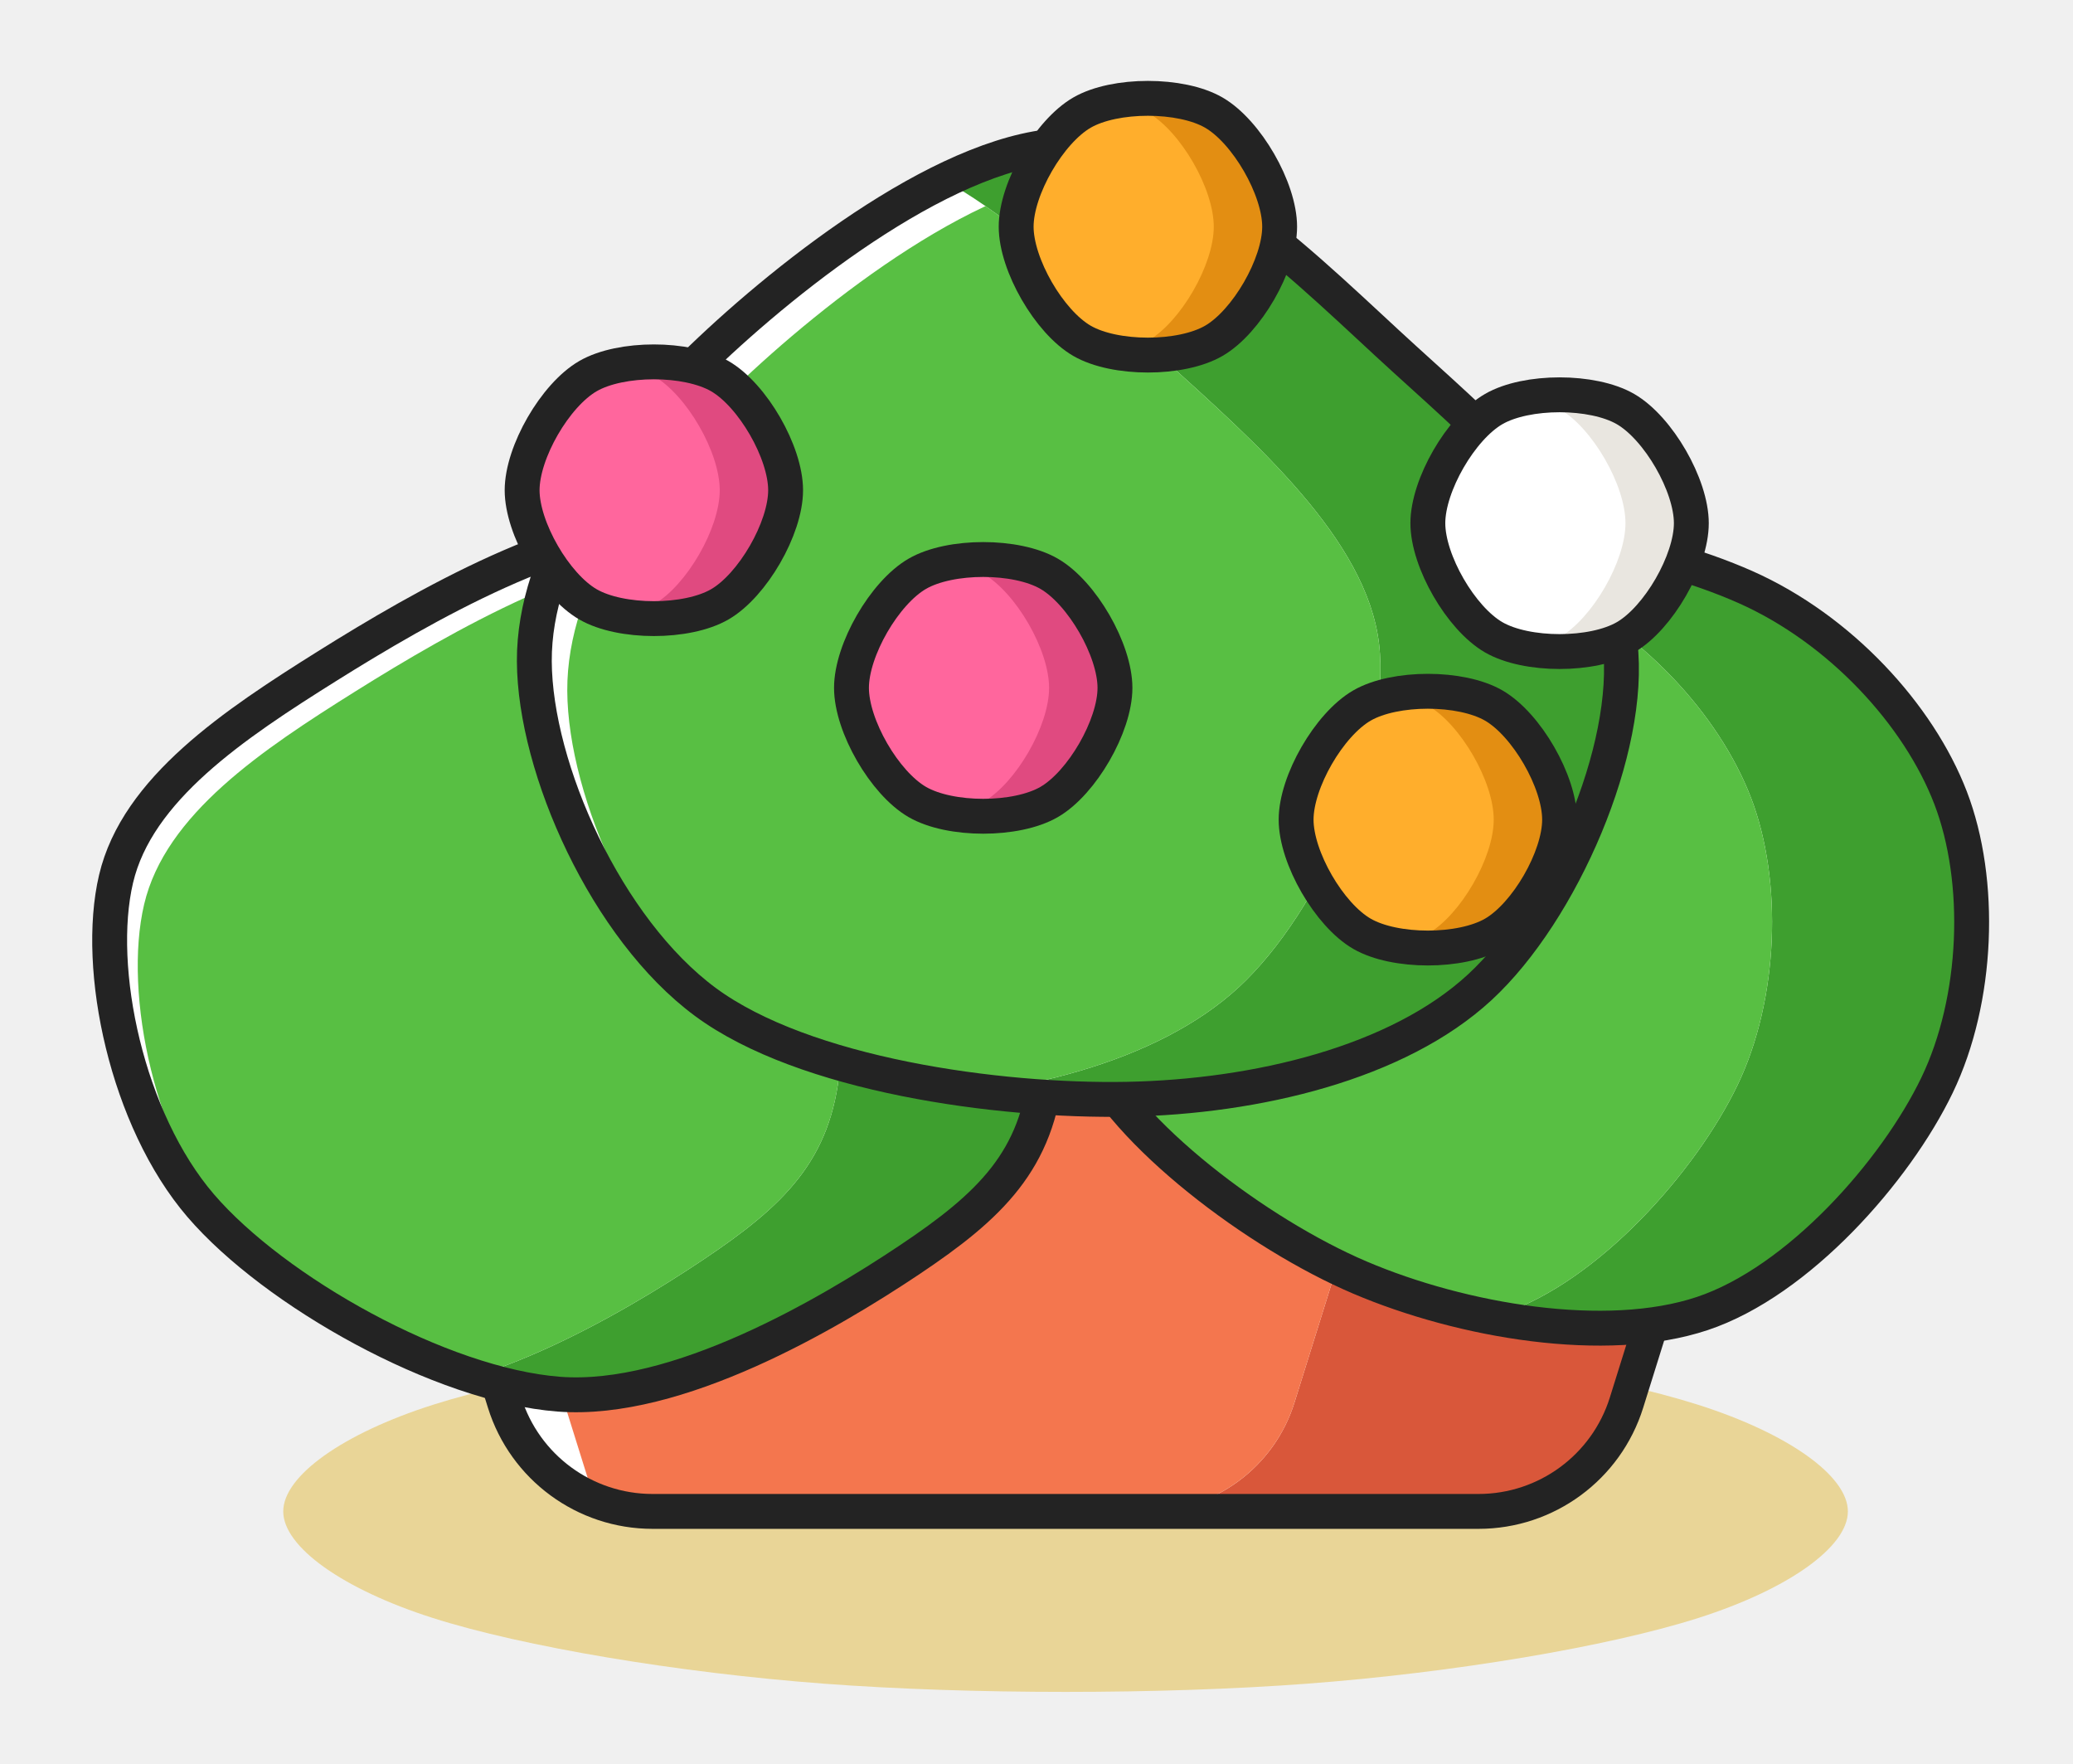
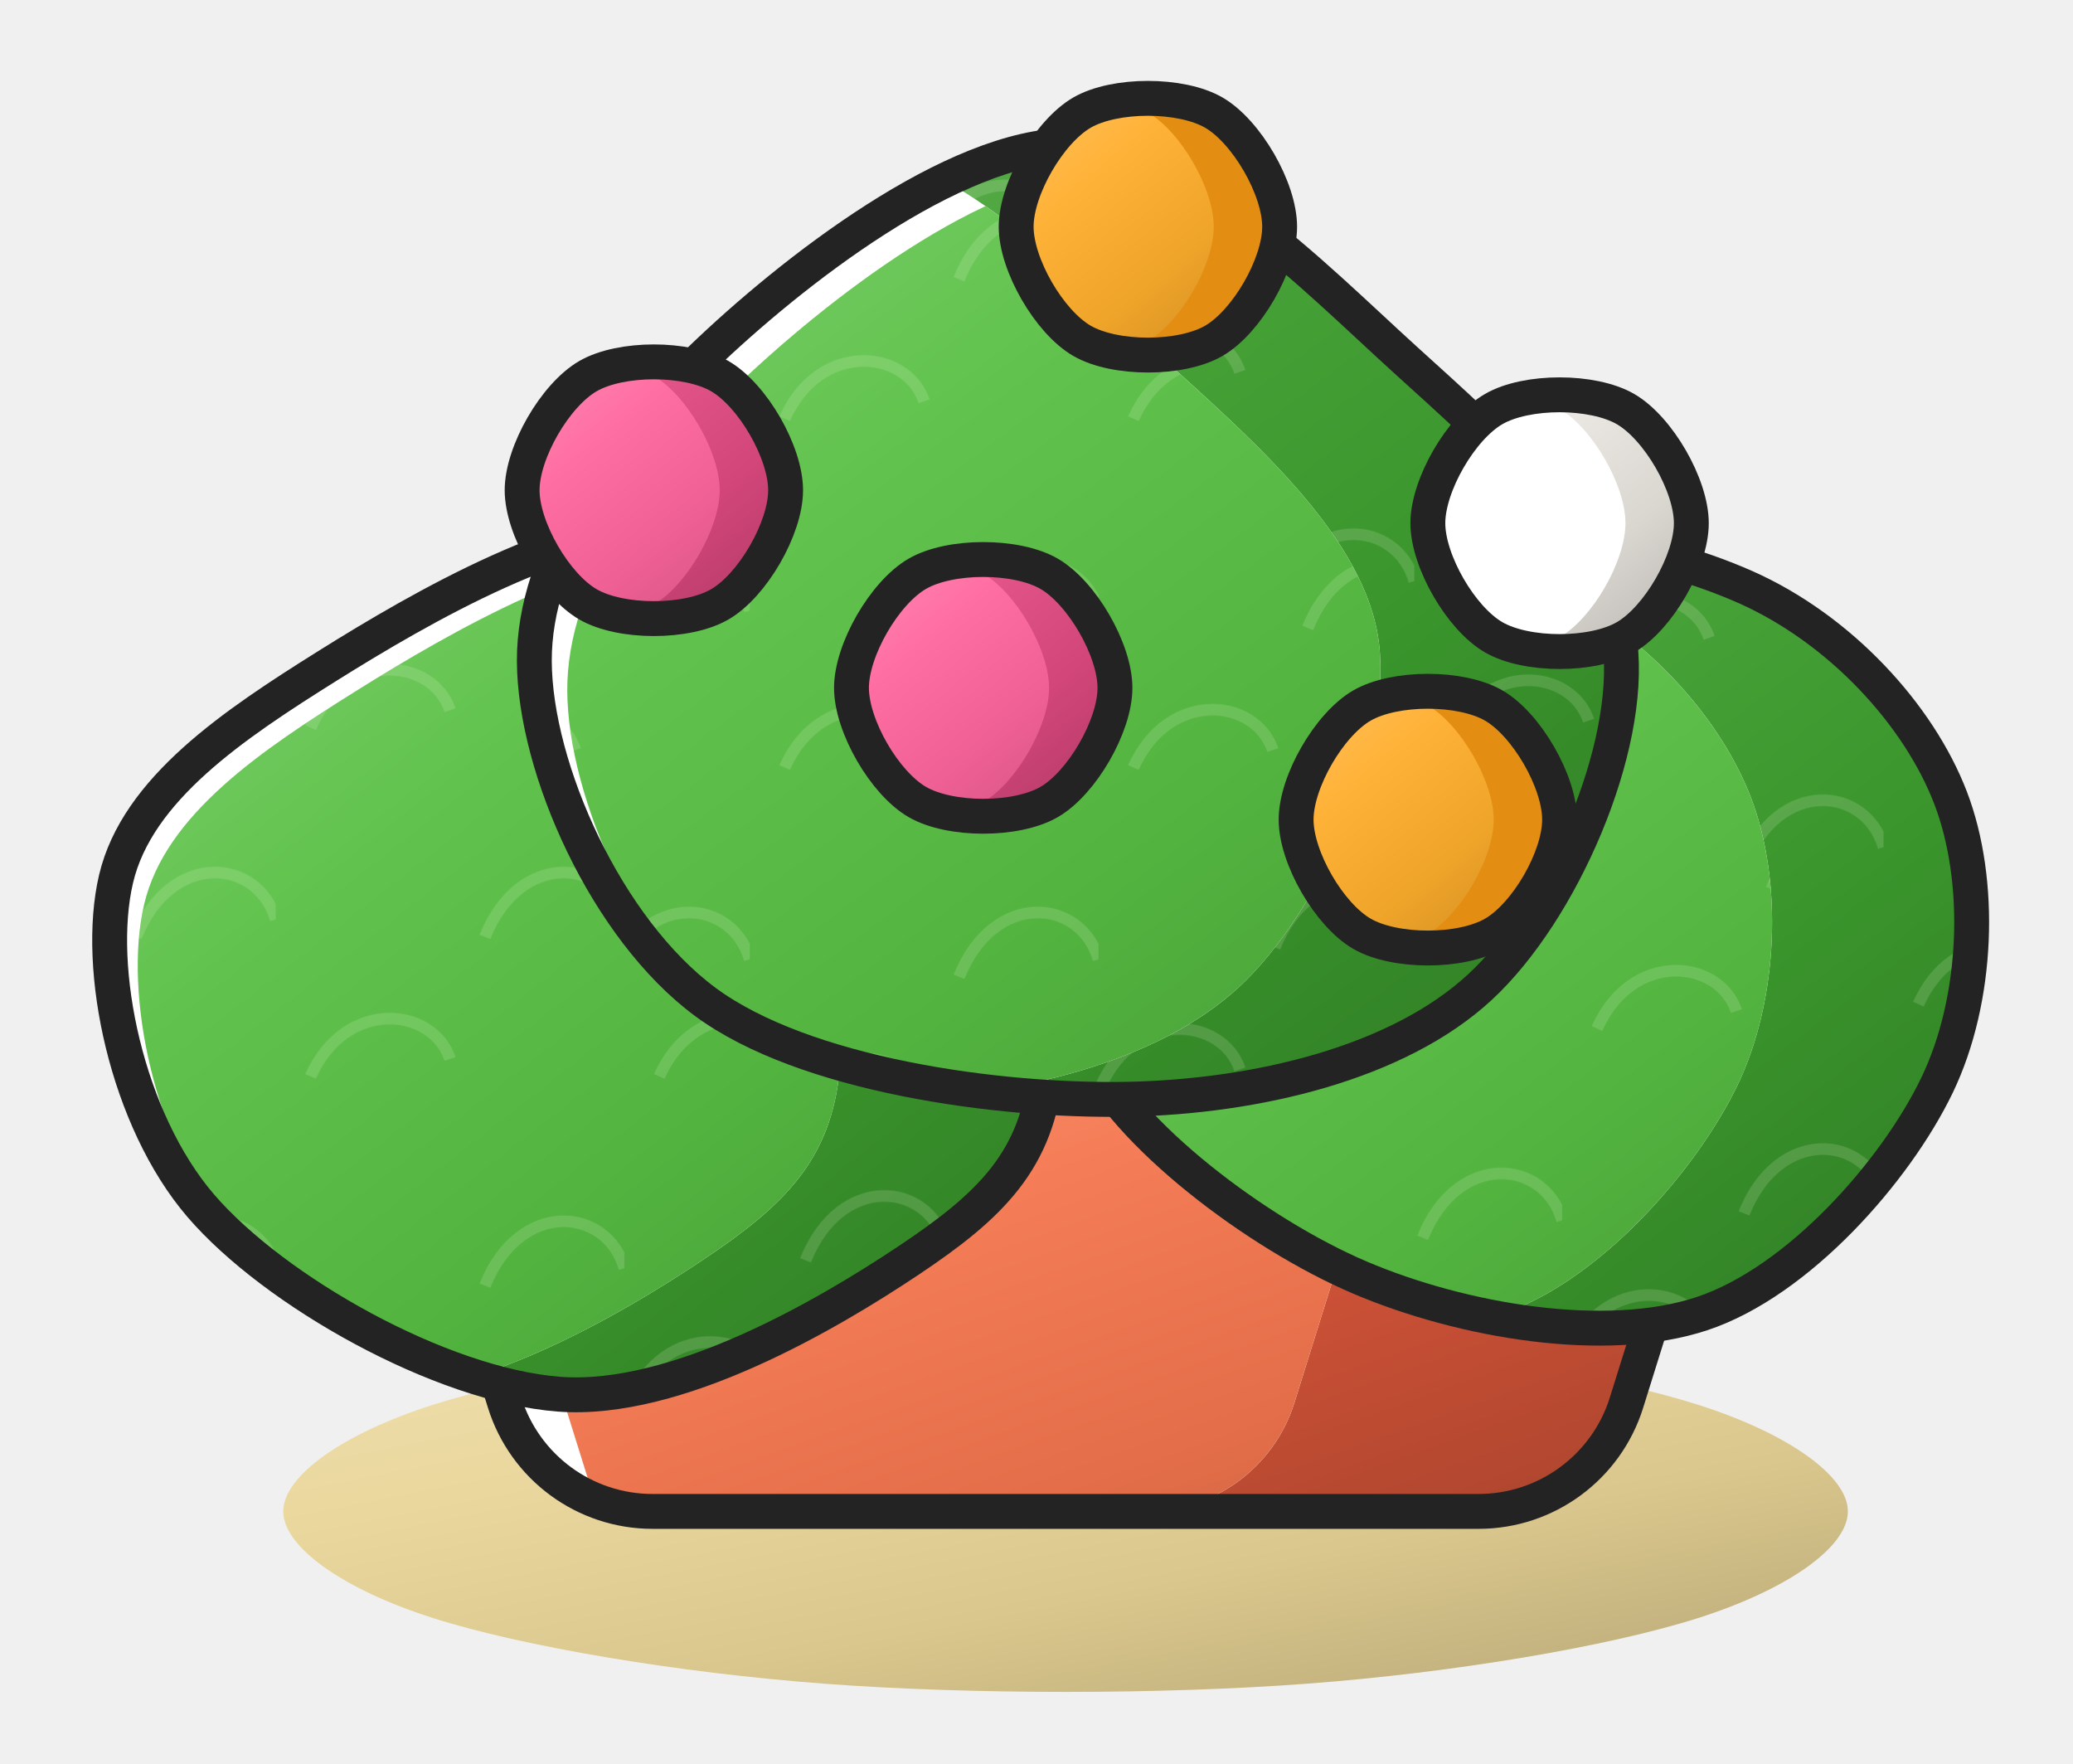
- <svg xmlns="http://www.w3.org/2000/svg" width="107" height="91" viewBox="-55 -78 107 91">
+ <svg xmlns="http://www.w3.org/2000/svg" width="107" height="91" viewBox="-55 -78 107 91" data-detail="1">
  <defs>
    <clipPath id="clip-5-5050" clipPathUnits="userSpaceOnUse">
      <path d="M 6.8 0 C 6.8 1.96 5.097 4.91 3.4 5.89 C 1.703 6.87 -1.703 6.87 -3.4 5.89 C -5.097 4.91 -6.8 1.96 -6.8 0 C -6.8 -1.96 -5.097 -4.91 -3.4 -5.89 C -1.703 -6.87 1.703 -6.87 3.4 -5.89 C 5.097 -4.91 6.8 -1.96 6.8 0 Z" transform="matrix(1 0 0 1 -21.25 -52.7)" />
    </clipPath>
    <clipPath id="clip-5-5051" clipPathUnits="userSpaceOnUse">
      <path d="M 6.8 0 C 6.8 1.96 5.097 4.91 3.4 5.89 C 1.703 6.87 -1.703 6.87 -3.4 5.89 C -5.097 4.91 -6.8 1.96 -6.8 0 C -6.8 -1.96 -5.097 -4.91 -3.4 -5.89 C -1.703 -6.87 1.703 -6.87 3.4 -5.89 C 5.097 -4.91 6.8 -1.96 6.8 0 Z" transform="matrix(1 0 0 1 -24.65 -52.7)" />
    </clipPath>
    <clipPath id="clip-5-5054" clipPathUnits="userSpaceOnUse">
      <path d="M 6.8 0 C 6.8 1.96 5.097 4.91 3.4 5.89 C 1.703 6.87 -1.703 6.87 -3.4 5.89 C -5.097 4.91 -6.8 1.96 -6.8 0 C -6.8 -1.96 -5.097 -4.91 -3.4 -5.89 C -1.703 -6.87 1.703 -6.87 3.4 -5.89 C 5.097 -4.91 6.8 -1.96 6.8 0 Z" transform="matrix(1 0 0 1 4.25 -66.3)" />
    </clipPath>
    <clipPath id="clip-5-5055" clipPathUnits="userSpaceOnUse">
      <path d="M 6.8 0 C 6.8 1.96 5.097 4.91 3.4 5.89 C 1.703 6.87 -1.703 6.87 -3.4 5.89 C -5.097 4.91 -6.8 1.96 -6.8 0 C -6.8 -1.96 -5.097 -4.91 -3.4 -5.89 C -1.703 -6.87 1.703 -6.87 3.4 -5.89 C 5.097 -4.91 6.8 -1.96 6.8 0 Z" transform="matrix(1 0 0 1 0.85 -66.3)" />
    </clipPath>
    <clipPath id="clip-5-5058" clipPathUnits="userSpaceOnUse">
      <path d="M 6.8 0 C 6.8 1.96 5.097 4.91 3.4 5.89 C 1.703 6.87 -1.703 6.87 -3.4 5.89 C -5.097 4.91 -6.8 1.96 -6.8 0 C -6.8 -1.96 -5.097 -4.91 -3.4 -5.89 C -1.703 -6.87 1.703 -6.87 3.4 -5.89 C 5.097 -4.91 6.8 -1.96 6.8 0 Z" transform="matrix(1 0 0 1 25.5 -51)" />
    </clipPath>
    <clipPath id="clip-5-5059" clipPathUnits="userSpaceOnUse">
      <path d="M 6.8 0 C 6.8 1.96 5.097 4.91 3.4 5.89 C 1.703 6.87 -1.703 6.87 -3.4 5.89 C -5.097 4.91 -6.8 1.96 -6.8 0 C -6.8 -1.96 -5.097 -4.91 -3.4 -5.89 C -1.703 -6.87 1.703 -6.87 3.4 -5.89 C 5.097 -4.91 6.8 -1.96 6.8 0 Z" transform="matrix(1 0 0 1 22.1 -51)" />
    </clipPath>
    <clipPath id="clip-5-5062" clipPathUnits="userSpaceOnUse">
      <path d="M 6.8 0 C 6.8 1.96 5.097 4.91 3.4 5.89 C 1.703 6.87 -1.703 6.87 -3.4 5.89 C -5.097 4.91 -6.8 1.96 -6.8 0 C -6.8 -1.96 -5.097 -4.91 -3.4 -5.89 C -1.703 -6.87 1.703 -6.87 3.4 -5.89 C 5.097 -4.91 6.8 -1.96 6.8 0 Z" transform="matrix(1 0 0 1 -4.25 -42.5)" />
    </clipPath>
    <clipPath id="clip-5-5063" clipPathUnits="userSpaceOnUse">
      <path d="M 6.8 0 C 6.8 1.96 5.097 4.91 3.4 5.89 C 1.703 6.87 -1.703 6.87 -3.4 5.89 C -5.097 4.91 -6.8 1.96 -6.8 0 C -6.8 -1.96 -5.097 -4.91 -3.4 -5.89 C -1.703 -6.87 1.703 -6.87 3.4 -5.89 C 5.097 -4.91 6.8 -1.96 6.8 0 Z" transform="matrix(1 0 0 1 -7.65 -42.5)" />
    </clipPath>
    <clipPath id="clip-5-5066" clipPathUnits="userSpaceOnUse">
      <path d="M 6.8 0 C 6.8 1.96 5.097 4.91 3.4 5.89 C 1.703 6.87 -1.703 6.87 -3.4 5.89 C -5.097 4.91 -6.8 1.96 -6.8 0 C -6.8 -1.96 -5.097 -4.91 -3.4 -5.89 C -1.703 -6.87 1.703 -6.87 3.4 -5.89 C 5.097 -4.91 6.8 -1.96 6.8 0 Z" transform="matrix(1 0 0 1 18.7 -35.7)" />
    </clipPath>
    <clipPath id="clip-5-5067" clipPathUnits="userSpaceOnUse">
      <path d="M 6.8 0 C 6.8 1.96 5.097 4.91 3.4 5.89 C 1.703 6.87 -1.703 6.87 -3.4 5.89 C -5.097 4.91 -6.8 1.96 -6.8 0 C -6.8 -1.96 -5.097 -4.91 -3.4 -5.89 C -1.703 -6.87 1.703 -6.87 3.4 -5.89 C 5.097 -4.91 6.8 -1.96 6.8 0 Z" transform="matrix(1 0 0 1 15.3 -35.7)" />
    </clipPath>
    <clipPath id="clip-5-5070" clipPathUnits="userSpaceOnUse">
      <path d="M 23.23 5.4 C 22.787 10.139 20.35 12.479 16.16 15.28 C 11.97 18.081 4.162 22.676 -1.93 22.21 C -8.022 21.744 -16.614 16.909 -20.42 12.48 C -24.226 8.051 -25.882 0.263 -24.79 -4.38 C -23.698 -9.023 -18.701 -12.355 -13.87 -15.38 C -9.039 -18.405 -1.228 -22.919 4.22 -22.55 C 9.668 -22.181 15.653 -17.825 18.82 -13.17 C 21.987 -8.515 23.673 0.661 23.23 5.4 Z" transform="matrix(1 0 0 1 -24.22 -28.26)" />
    </clipPath>
    <clipPath id="clip-5-5071" clipPathUnits="userSpaceOnUse">
      <path d="M 23.23 5.4 C 22.787 10.139 20.35 12.479 16.16 15.28 C 11.97 18.081 4.162 22.676 -1.93 22.21 C -8.022 21.744 -16.614 16.909 -20.42 12.48 C -24.226 8.051 -25.882 0.263 -24.79 -4.38 C -23.698 -9.023 -18.701 -12.355 -13.87 -15.38 C -9.039 -18.405 -1.228 -22.919 4.22 -22.55 C 9.668 -22.181 15.653 -17.825 18.82 -13.17 C 21.987 -8.515 23.673 0.661 23.23 5.4 Z" transform="matrix(1 0 0 1 -34.88 -28.26)" />
    </clipPath>
    <clipPath id="clip-5-5075" clipPathUnits="userSpaceOnUse">
      <path d="M 20.76 8.69 C 18.624 13.122 13.602 18.817 8.64 20.47 C 3.678 22.123 -3.749 20.86 -9.03 18.61 C -14.311 16.36 -21.177 11.175 -23.04 6.98 C -24.903 2.785 -22.719 -2.18 -20.19 -6.54 C -17.661 -10.9 -13.043 -17.441 -7.86 -19.19 C -2.677 -20.939 5.991 -19.194 10.88 -17.02 C 15.769 -14.846 19.814 -10.435 21.46 -6.15 C 23.106 -1.865 22.896 4.258 20.76 8.69 Z" transform="matrix(1 0 0 1 24.22 -30.68)" />
    </clipPath>
    <clipPath id="clip-5-5076" clipPathUnits="userSpaceOnUse">
      <path d="M 20.76 8.69 C 18.624 13.122 13.602 18.817 8.64 20.47 C 3.678 22.123 -3.749 20.86 -9.03 18.61 C -14.311 16.36 -21.177 11.175 -23.04 6.98 C -24.903 2.785 -22.719 -2.18 -20.19 -6.54 C -17.661 -10.9 -13.043 -17.441 -7.86 -19.19 C -2.677 -20.939 5.991 -19.194 10.88 -17.02 C 15.769 -14.846 19.814 -10.435 21.46 -6.15 C 23.106 -1.865 22.896 4.258 20.76 8.69 Z" transform="matrix(1 0 0 1 13.92 -30.68)" />
    </clipPath>
    <clipPath id="clip-5-5080" clipPathUnits="userSpaceOnUse">
      <path d="M 21.38 17.36 C 17.142 21.276 9.839 23.013 3.18 23.14 C -3.479 23.267 -13.49 21.887 -18.59 18.12 C -23.69 14.353 -27.391 6.08 -27.42 0.54 C -27.449 -5 -23.383 -10.674 -18.77 -15.11 C -14.157 -19.546 -5.78 -26.1 0.27 -26.09 C 6.32 -26.08 12.785 -19.337 17.51 -15.05 C 22.235 -10.763 27.975 -5.772 28.62 -0.37 C 29.265 5.032 25.618 13.444 21.38 17.36 Z" transform="matrix(1 0 0 1 0 -44.41)" />
    </clipPath>
    <clipPath id="clip-5-5081" clipPathUnits="userSpaceOnUse">
      <path d="M 21.38 17.36 C 17.142 21.276 9.839 23.013 3.18 23.14 C -3.479 23.267 -13.49 21.887 -18.59 18.12 C -23.69 14.353 -27.391 6.08 -27.42 0.54 C -27.449 -5 -23.383 -10.674 -18.77 -15.11 C -14.157 -19.546 -5.78 -26.1 0.27 -26.09 C 6.32 -26.08 12.785 -19.337 17.51 -15.05 C 22.235 -10.763 27.975 -5.772 28.62 -0.37 C 29.265 5.032 25.618 13.444 21.38 17.36 Z" transform="matrix(1 0 0 1 -12.44 -44.41)" />
    </clipPath>
    <clipPath id="clip-5-5085" clipPathUnits="userSpaceOnUse">
      <path d="M -32.454 -16.814 A 8 8 0 0 1 -24.818 -27.2 L 24.818 -27.2 A 8 8 0 0 1 32.454 -16.814 L 28.954 -5.614 A 8 8 0 0 1 21.318 0 L -21.318 0 A 8 8 0 0 1 -28.954 -5.614 L -32.454 -16.814 Z" transform="matrix(1 0 0 1 0 0)" />
    </clipPath>
    <clipPath id="clip-5-5086" clipPathUnits="userSpaceOnUse">
      <path d="M -32.454 -16.814 A 8 8 0 0 1 -24.818 -27.2 L 24.818 -27.2 A 8 8 0 0 1 32.454 -16.814 L 28.954 -5.614 A 8 8 0 0 1 21.318 0 L -21.318 0 A 8 8 0 0 1 -28.954 -5.614 L -32.454 -16.814 Z" transform="matrix(1 0 0 1 -17.14 0)" />
    </clipPath>
+     <linearGradient id="light-97743348" x1="0%" y1="0%" x2="85%" y2="100%">
+       <stop offset="0%" stop-color="#eedfaf" />
+       <stop offset="32%" stop-color="#ead79d" />
+       <stop offset="68%" stop-color="#dac78d" />
+       <stop offset="100%" stop-color="#bdad7a" />
+     </linearGradient>
+     <linearGradient id="light-32c3815c" x1="0%" y1="0%" x2="85%" y2="100%">
+       <stop offset="0%" stop-color="#e27e67" />
+       <stop offset="32%" stop-color="#db6045" />
+       <stop offset="68%" stop-color="#cb5136" />
+       <stop offset="100%" stop-color="#b0462f" />
+     </linearGradient>
+     <linearGradient id="light-19363987" x1="0%" y1="0%" x2="85%" y2="100%">
+       <stop offset="0%" stop-color="#f79677" />
+       <stop offset="32%" stop-color="#f57e58" />
+       <stop offset="68%" stop-color="#e46e49" />
+       <stop offset="100%" stop-color="#c6603f" />
+     </linearGradient>
+     <linearGradient id="light-b0f4e92e" x1="0%" y1="0%" x2="85%" y2="100%">
+       <stop offset="0%" stop-color="#6ab55f" />
+       <stop offset="32%" stop-color="#49a43a" />
+       <stop offset="68%" stop-color="#3a952c" />
+       <stop offset="100%" stop-color="#328126" />
+     </linearGradient>
+     <pattern id="surface-leaf" patternUnits="userSpaceOnUse" width="18" height="18">
+       <path d="M1.8 4.5 C3.6 0.45 8.1 0.9 9 3.6 M10.8 15.3 C12.6 10.8 17.1 11.25 18 14.4" fill="none" stroke="#f6ffe4" stroke-width="0.6" opacity=".15" />
+     </pattern>
+     <linearGradient id="light-60bd9158" x1="0%" y1="0%" x2="85%" y2="100%">
+       <stop offset="0%" stop-color="#7ece6e" />
+       <stop offset="32%" stop-color="#61c34d" />
+       <stop offset="68%" stop-color="#52b33f" />
+       <stop offset="100%" stop-color="#479b36" />
+     </linearGradient>
+     <linearGradient id="light-bac94925" x1="0%" y1="0%" x2="85%" y2="100%">
+       <stop offset="0%" stop-color="#ffc15d" />
+       <stop offset="32%" stop-color="#ffb238" />
+       <stop offset="68%" stop-color="#eea329" />
+       <stop offset="100%" stop-color="#cf8d24" />
+     </linearGradient>
+     <linearGradient id="light-f8ffbfb1" x1="0%" y1="0%" x2="85%" y2="100%">
+       <stop offset="0%" stop-color="#e7749d" />
+       <stop offset="32%" stop-color="#e25487" />
+       <stop offset="68%" stop-color="#d14578" />
+       <stop offset="100%" stop-color="#b53c68" />
+     </linearGradient>
+     <linearGradient id="light-230bf4e4" x1="0%" y1="0%" x2="85%" y2="100%">
+       <stop offset="0%" stop-color="#ff89b4" />
+       <stop offset="32%" stop-color="#ff6ea2" />
+       <stop offset="68%" stop-color="#ee5f93" />
+       <stop offset="100%" stop-color="#cf537f" />
+     </linearGradient>
+     <linearGradient id="light-4d5b364b" x1="0%" y1="0%" x2="85%" y2="100%">
+       <stop offset="0%" stop-color="#eeece7" />
+       <stop offset="32%" stop-color="#eae7e2" />
+       <stop offset="68%" stop-color="#dad7d1" />
+       <stop offset="100%" stop-color="#bdbab5" />
+     </linearGradient>
  </defs>
  <g data-name="Shadow" opacity="1">
-     <path d="M 40.38 0 C 40.38 1.83 37.309 4.018 32.66 5.5 C 28.011 6.982 19.999 8.324 12.48 8.89 C 4.961 9.456 -4.961 9.456 -12.48 8.89 C -19.999 8.324 -28.011 6.982 -32.66 5.5 C -37.309 4.018 -40.38 1.83 -40.38 0 C -40.38 -1.83 -37.309 -4.018 -32.66 -5.5 C -28.011 -6.982 -19.999 -8.324 -12.48 -8.89 C -4.961 -9.456 4.961 -9.456 12.48 -8.89 C 19.999 -8.324 28.011 -6.982 32.66 -5.5 C 37.309 -4.018 40.38 -1.83 40.38 0 Z" transform="matrix(1 0 0 1 0 0)" fill="#e9d597" fill-opacity="1" />
+     <path d="M 40.38 0 C 40.38 1.83 37.309 4.018 32.66 5.5 C 28.011 6.982 19.999 8.324 12.48 8.89 C 4.961 9.456 -4.961 9.456 -12.48 8.89 C -19.999 8.324 -28.011 6.982 -32.66 5.5 C -37.309 4.018 -40.38 1.83 -40.38 0 C -40.38 -1.83 -37.309 -4.018 -32.66 -5.5 C -28.011 -6.982 -19.999 -8.324 -12.48 -8.89 C -4.961 -9.456 4.961 -9.456 12.48 -8.89 C 19.999 -8.324 28.011 -6.982 32.66 -5.5 C 37.309 -4.018 40.38 -1.83 40.38 0 Z" transform="matrix(1 0 0 1 0 0)" fill="url(#light-97743348)" fill-opacity="1" />
  </g>
  <g data-name="Pot" opacity="1">
-     <path d="M -32.454 -16.814 A 8 8 0 0 1 -24.818 -27.2 L 24.818 -27.2 A 8 8 0 0 1 32.454 -16.814 L 28.954 -5.614 A 8 8 0 0 1 21.318 0 L -21.318 0 A 8 8 0 0 1 -28.954 -5.614 L -32.454 -16.814 Z" transform="matrix(1 0 0 1 0 0)" fill="#d9573a" fill-opacity="1" />
+     <path d="M -32.454 -16.814 A 8 8 0 0 1 -24.818 -27.2 L 24.818 -27.2 A 8 8 0 0 1 32.454 -16.814 L 28.954 -5.614 A 8 8 0 0 1 21.318 0 L -21.318 0 A 8 8 0 0 1 -28.954 -5.614 L -32.454 -16.814 Z" transform="matrix(1 0 0 1 0 0)" fill="url(#light-32c3815c)" fill-opacity="1" />
  </g>
  <g data-name="Pot Shine" opacity="1">
    <g clip-path="url(#clip-5-5085)">
      <path d="M -32.454 -16.814 A 8 8 0 0 1 -24.818 -27.2 L 24.818 -27.2 A 8 8 0 0 1 32.454 -16.814 L 28.954 -5.614 A 8 8 0 0 1 21.318 0 L -21.318 0 A 8 8 0 0 1 -28.954 -5.614 L -32.454 -16.814 Z" transform="matrix(1 0 0 1 -17.14 0)" fill="#ffffff" fill-opacity="1" />
    </g>
  </g>
  <g data-name="Pot Lit" opacity="1">
    <g clip-path="url(#clip-5-5085)">
      <g clip-path="url(#clip-5-5086)">
-         <path d="M -32.454 -16.814 A 8 8 0 0 1 -24.818 -27.2 L 24.818 -27.2 A 8 8 0 0 1 32.454 -16.814 L 28.954 -5.614 A 8 8 0 0 1 21.318 0 L -21.318 0 A 8 8 0 0 1 -28.954 -5.614 L -32.454 -16.814 Z" transform="matrix(1 0 0 1 4.28 3.86)" fill="#f4764e" fill-opacity="1" />
+         <path d="M -32.454 -16.814 A 8 8 0 0 1 -24.818 -27.2 L 24.818 -27.2 A 8 8 0 0 1 32.454 -16.814 L 28.954 -5.614 A 8 8 0 0 1 21.318 0 L -21.318 0 A 8 8 0 0 1 -28.954 -5.614 L -32.454 -16.814 Z" transform="matrix(1 0 0 1 4.28 3.86)" fill="url(#light-19363987)" fill-opacity="1" />
      </g>
    </g>
  </g>
  <g data-name="Pot Ink" opacity="1">
    <path d="M -32.454 -16.814 A 8 8 0 0 1 -24.818 -27.2 L 24.818 -27.2 A 8 8 0 0 1 32.454 -16.814 L 28.954 -5.614 A 8 8 0 0 1 21.318 0 L -21.318 0 A 8 8 0 0 1 -28.954 -5.614 L -32.454 -16.814 Z" transform="matrix(1 0 0 1 0 0)" fill="none" stroke="#232323" stroke-opacity="1" stroke-width="1.8" stroke-linecap="round" stroke-linejoin="round" />
  </g>
  <g data-name="Bush" opacity="1">
-     <path d="M 23.23 5.4 C 22.787 10.139 20.35 12.479 16.16 15.28 C 11.97 18.081 4.162 22.676 -1.93 22.21 C -8.022 21.744 -16.614 16.909 -20.42 12.48 C -24.226 8.051 -25.882 0.263 -24.79 -4.38 C -23.698 -9.023 -18.701 -12.355 -13.87 -15.38 C -9.039 -18.405 -1.228 -22.919 4.22 -22.55 C 9.668 -22.181 15.653 -17.825 18.82 -13.17 C 21.987 -8.515 23.673 0.661 23.23 5.4 Z" transform="matrix(1 0 0 1 -24.22 -28.26)" fill="#3e9f2f" fill-opacity="1" />
+     <path d="M 23.23 5.4 C 22.787 10.139 20.35 12.479 16.16 15.28 C 11.97 18.081 4.162 22.676 -1.93 22.21 C -8.022 21.744 -16.614 16.909 -20.42 12.48 C -24.226 8.051 -25.882 0.263 -24.79 -4.38 C -23.698 -9.023 -18.701 -12.355 -13.87 -15.38 C -9.039 -18.405 -1.228 -22.919 4.22 -22.55 C 9.668 -22.181 15.653 -17.825 18.82 -13.17 C 21.987 -8.515 23.673 0.661 23.23 5.4 Z" transform="matrix(1 0 0 1 -24.22 -28.26)" fill="url(#light-b0f4e92e)" fill-opacity="1" />
+     <path d="M 23.23 5.4 C 22.787 10.139 20.35 12.479 16.16 15.28 C 11.97 18.081 4.162 22.676 -1.93 22.21 C -8.022 21.744 -16.614 16.909 -20.42 12.48 C -24.226 8.051 -25.882 0.263 -24.79 -4.38 C -23.698 -9.023 -18.701 -12.355 -13.87 -15.38 C -9.039 -18.405 -1.228 -22.919 4.22 -22.55 C 9.668 -22.181 15.653 -17.825 18.82 -13.17 C 21.987 -8.515 23.673 0.661 23.23 5.4 Z" transform="matrix(1 0 0 1 -24.22 -28.26)" fill="url(#surface-leaf)" fill-opacity="1" stroke="none" />
  </g>
  <g data-name="Bush Shine" opacity="1">
    <g clip-path="url(#clip-5-5070)">
      <path d="M 23.23 5.4 C 22.787 10.139 20.35 12.479 16.16 15.28 C 11.97 18.081 4.162 22.676 -1.93 22.21 C -8.022 21.744 -16.614 16.909 -20.42 12.48 C -24.226 8.051 -25.882 0.263 -24.79 -4.38 C -23.698 -9.023 -18.701 -12.355 -13.87 -15.38 C -9.039 -18.405 -1.228 -22.919 4.22 -22.55 C 9.668 -22.181 15.653 -17.825 18.82 -13.17 C 21.987 -8.515 23.673 0.661 23.23 5.4 Z" transform="matrix(1 0 0 1 -34.88 -28.26)" fill="#ffffff" fill-opacity="1" />
    </g>
  </g>
  <g data-name="Bush Lit" opacity="1">
    <g clip-path="url(#clip-5-5070)">
      <g clip-path="url(#clip-5-5071)">
-         <path d="M 23.23 5.4 C 22.787 10.139 20.35 12.479 16.16 15.28 C 11.97 18.081 4.162 22.676 -1.93 22.21 C -8.022 21.744 -16.614 16.909 -20.42 12.48 C -24.226 8.051 -25.882 0.263 -24.79 -4.38 C -23.698 -9.023 -18.701 -12.355 -13.87 -15.38 C -9.039 -18.405 -1.228 -22.919 4.22 -22.55 C 9.668 -22.181 15.653 -17.825 18.82 -13.17 C 21.987 -8.515 23.673 0.661 23.23 5.4 Z" transform="matrix(1 0 0 1 -22.77 -26.95)" fill="#58bf43" fill-opacity="1" />
+         <path d="M 23.23 5.4 C 22.787 10.139 20.35 12.479 16.16 15.28 C 11.97 18.081 4.162 22.676 -1.93 22.21 C -8.022 21.744 -16.614 16.909 -20.42 12.48 C -24.226 8.051 -25.882 0.263 -24.79 -4.38 C -23.698 -9.023 -18.701 -12.355 -13.87 -15.38 C -9.039 -18.405 -1.228 -22.919 4.22 -22.55 C 9.668 -22.181 15.653 -17.825 18.82 -13.17 C 21.987 -8.515 23.673 0.661 23.23 5.4 Z" transform="matrix(1 0 0 1 -22.77 -26.95)" fill="url(#light-60bd9158)" fill-opacity="1" />
+         <path d="M 23.23 5.4 C 22.787 10.139 20.35 12.479 16.16 15.28 C 11.97 18.081 4.162 22.676 -1.93 22.21 C -8.022 21.744 -16.614 16.909 -20.42 12.48 C -24.226 8.051 -25.882 0.263 -24.79 -4.38 C -23.698 -9.023 -18.701 -12.355 -13.87 -15.38 C -9.039 -18.405 -1.228 -22.919 4.22 -22.55 C 9.668 -22.181 15.653 -17.825 18.82 -13.17 C 21.987 -8.515 23.673 0.661 23.23 5.4 Z" transform="matrix(1 0 0 1 -22.77 -26.95)" fill="url(#surface-leaf)" fill-opacity="1" stroke="none" />
      </g>
    </g>
  </g>
  <g data-name="Bush Ink" opacity="1">
    <path d="M 23.23 5.4 C 22.787 10.139 20.35 12.479 16.16 15.28 C 11.97 18.081 4.162 22.676 -1.93 22.21 C -8.022 21.744 -16.614 16.909 -20.42 12.48 C -24.226 8.051 -25.882 0.263 -24.79 -4.38 C -23.698 -9.023 -18.701 -12.355 -13.87 -15.38 C -9.039 -18.405 -1.228 -22.919 4.22 -22.55 C 9.668 -22.181 15.653 -17.825 18.82 -13.17 C 21.987 -8.515 23.673 0.661 23.23 5.4 Z" transform="matrix(1 0 0 1 -24.22 -28.26)" fill="none" stroke="#232323" stroke-opacity="1" stroke-width="1.8" stroke-linecap="round" stroke-linejoin="round" />
  </g>
  <g data-name="Bush" opacity="1">
-     <path d="M 20.76 8.69 C 18.624 13.122 13.602 18.817 8.64 20.47 C 3.678 22.123 -3.749 20.86 -9.03 18.61 C -14.311 16.36 -21.177 11.175 -23.04 6.98 C -24.903 2.785 -22.719 -2.18 -20.19 -6.54 C -17.661 -10.9 -13.043 -17.441 -7.86 -19.19 C -2.677 -20.939 5.991 -19.194 10.88 -17.02 C 15.769 -14.846 19.814 -10.435 21.46 -6.15 C 23.106 -1.865 22.896 4.258 20.76 8.69 Z" transform="matrix(1 0 0 1 24.22 -30.68)" fill="#3e9f2f" fill-opacity="1" />
+     <path d="M 20.76 8.69 C 18.624 13.122 13.602 18.817 8.64 20.47 C 3.678 22.123 -3.749 20.86 -9.03 18.61 C -14.311 16.36 -21.177 11.175 -23.04 6.98 C -24.903 2.785 -22.719 -2.18 -20.19 -6.54 C -17.661 -10.9 -13.043 -17.441 -7.86 -19.19 C -2.677 -20.939 5.991 -19.194 10.88 -17.02 C 15.769 -14.846 19.814 -10.435 21.46 -6.15 C 23.106 -1.865 22.896 4.258 20.76 8.69 Z" transform="matrix(1 0 0 1 24.22 -30.68)" fill="url(#light-b0f4e92e)" fill-opacity="1" />
+     <path d="M 20.76 8.69 C 18.624 13.122 13.602 18.817 8.64 20.47 C 3.678 22.123 -3.749 20.86 -9.03 18.61 C -14.311 16.36 -21.177 11.175 -23.04 6.98 C -24.903 2.785 -22.719 -2.18 -20.19 -6.54 C -17.661 -10.9 -13.043 -17.441 -7.86 -19.19 C -2.677 -20.939 5.991 -19.194 10.88 -17.02 C 15.769 -14.846 19.814 -10.435 21.46 -6.15 C 23.106 -1.865 22.896 4.258 20.76 8.69 Z" transform="matrix(1 0 0 1 24.22 -30.68)" fill="url(#surface-leaf)" fill-opacity="1" stroke="none" />
  </g>
  <g data-name="Bush Shine" opacity="1">
    <g clip-path="url(#clip-5-5075)">
      <path d="M 20.76 8.69 C 18.624 13.122 13.602 18.817 8.64 20.47 C 3.678 22.123 -3.749 20.86 -9.03 18.61 C -14.311 16.36 -21.177 11.175 -23.04 6.98 C -24.903 2.785 -22.719 -2.18 -20.19 -6.54 C -17.661 -10.9 -13.043 -17.441 -7.86 -19.19 C -2.677 -20.939 5.991 -19.194 10.88 -17.02 C 15.769 -14.846 19.814 -10.435 21.46 -6.15 C 23.106 -1.865 22.896 4.258 20.76 8.69 Z" transform="matrix(1 0 0 1 13.92 -30.68)" fill="#ffffff" fill-opacity="1" />
    </g>
  </g>
  <g data-name="Bush Lit" opacity="1">
    <g clip-path="url(#clip-5-5075)">
      <g clip-path="url(#clip-5-5076)">
-         <path d="M 20.76 8.69 C 18.624 13.122 13.602 18.817 8.64 20.47 C 3.678 22.123 -3.749 20.86 -9.03 18.61 C -14.311 16.36 -21.177 11.175 -23.04 6.98 C -24.903 2.785 -22.719 -2.18 -20.19 -6.54 C -17.661 -10.9 -13.043 -17.441 -7.86 -19.19 C -2.677 -20.939 5.991 -19.194 10.88 -17.02 C 15.769 -14.846 19.814 -10.435 21.46 -6.15 C 23.106 -1.865 22.896 4.258 20.76 8.69 Z" transform="matrix(1 0 0 1 25.63 -29.42)" fill="#58bf43" fill-opacity="1" />
+         <path d="M 20.76 8.69 C 18.624 13.122 13.602 18.817 8.64 20.47 C 3.678 22.123 -3.749 20.86 -9.03 18.61 C -14.311 16.36 -21.177 11.175 -23.04 6.98 C -24.903 2.785 -22.719 -2.18 -20.19 -6.54 C -17.661 -10.9 -13.043 -17.441 -7.86 -19.19 C -2.677 -20.939 5.991 -19.194 10.88 -17.02 C 15.769 -14.846 19.814 -10.435 21.46 -6.15 C 23.106 -1.865 22.896 4.258 20.76 8.69 Z" transform="matrix(1 0 0 1 25.63 -29.42)" fill="url(#light-60bd9158)" fill-opacity="1" />
+         <path d="M 20.76 8.69 C 18.624 13.122 13.602 18.817 8.64 20.47 C 3.678 22.123 -3.749 20.86 -9.03 18.61 C -14.311 16.36 -21.177 11.175 -23.04 6.98 C -24.903 2.785 -22.719 -2.18 -20.19 -6.54 C -17.661 -10.9 -13.043 -17.441 -7.86 -19.19 C -2.677 -20.939 5.991 -19.194 10.88 -17.02 C 15.769 -14.846 19.814 -10.435 21.46 -6.15 C 23.106 -1.865 22.896 4.258 20.76 8.69 Z" transform="matrix(1 0 0 1 25.63 -29.42)" fill="url(#surface-leaf)" fill-opacity="1" stroke="none" />
      </g>
    </g>
  </g>
  <g data-name="Bush Ink" opacity="1">
    <path d="M 20.76 8.69 C 18.624 13.122 13.602 18.817 8.64 20.47 C 3.678 22.123 -3.749 20.86 -9.03 18.61 C -14.311 16.36 -21.177 11.175 -23.04 6.98 C -24.903 2.785 -22.719 -2.18 -20.19 -6.54 C -17.661 -10.9 -13.043 -17.441 -7.86 -19.19 C -2.677 -20.939 5.991 -19.194 10.88 -17.02 C 15.769 -14.846 19.814 -10.435 21.46 -6.15 C 23.106 -1.865 22.896 4.258 20.76 8.69 Z" transform="matrix(1 0 0 1 24.22 -30.68)" fill="none" stroke="#232323" stroke-opacity="1" stroke-width="1.8" stroke-linecap="round" stroke-linejoin="round" />
  </g>
  <g data-name="Bush" opacity="1">
-     <path d="M 21.38 17.36 C 17.142 21.276 9.839 23.013 3.18 23.14 C -3.479 23.267 -13.49 21.887 -18.59 18.12 C -23.69 14.353 -27.391 6.08 -27.42 0.54 C -27.449 -5 -23.383 -10.674 -18.77 -15.11 C -14.157 -19.546 -5.78 -26.1 0.27 -26.09 C 6.32 -26.08 12.785 -19.337 17.51 -15.05 C 22.235 -10.763 27.975 -5.772 28.62 -0.37 C 29.265 5.032 25.618 13.444 21.38 17.36 Z" transform="matrix(1 0 0 1 0 -44.41)" fill="#3e9f2f" fill-opacity="1" />
+     <path d="M 21.38 17.36 C 17.142 21.276 9.839 23.013 3.18 23.14 C -3.479 23.267 -13.49 21.887 -18.59 18.12 C -23.69 14.353 -27.391 6.08 -27.42 0.54 C -27.449 -5 -23.383 -10.674 -18.77 -15.11 C -14.157 -19.546 -5.78 -26.1 0.27 -26.09 C 6.32 -26.08 12.785 -19.337 17.51 -15.05 C 22.235 -10.763 27.975 -5.772 28.62 -0.37 C 29.265 5.032 25.618 13.444 21.38 17.36 Z" transform="matrix(1 0 0 1 0 -44.41)" fill="url(#light-b0f4e92e)" fill-opacity="1" />
+     <path d="M 21.38 17.36 C 17.142 21.276 9.839 23.013 3.18 23.14 C -3.479 23.267 -13.49 21.887 -18.59 18.12 C -23.69 14.353 -27.391 6.08 -27.42 0.54 C -27.449 -5 -23.383 -10.674 -18.77 -15.11 C -14.157 -19.546 -5.78 -26.1 0.27 -26.09 C 6.32 -26.08 12.785 -19.337 17.51 -15.05 C 22.235 -10.763 27.975 -5.772 28.62 -0.37 C 29.265 5.032 25.618 13.444 21.38 17.36 Z" transform="matrix(1 0 0 1 0 -44.41)" fill="url(#surface-leaf)" fill-opacity="1" stroke="none" />
  </g>
  <g data-name="Bush Shine" opacity="1">
    <g clip-path="url(#clip-5-5080)">
      <path d="M 21.38 17.36 C 17.142 21.276 9.839 23.013 3.18 23.14 C -3.479 23.267 -13.49 21.887 -18.59 18.12 C -23.69 14.353 -27.391 6.08 -27.42 0.54 C -27.449 -5 -23.383 -10.674 -18.77 -15.11 C -14.157 -19.546 -5.78 -26.1 0.27 -26.09 C 6.32 -26.08 12.785 -19.337 17.51 -15.05 C 22.235 -10.763 27.975 -5.772 28.62 -0.37 C 29.265 5.032 25.618 13.444 21.38 17.36 Z" transform="matrix(1 0 0 1 -12.44 -44.41)" fill="#ffffff" fill-opacity="1" />
    </g>
  </g>
  <g data-name="Bush Lit" opacity="1">
    <g clip-path="url(#clip-5-5080)">
      <g clip-path="url(#clip-5-5081)">
-         <path d="M 21.38 17.36 C 17.142 21.276 9.839 23.013 3.18 23.14 C -3.479 23.267 -13.49 21.887 -18.59 18.12 C -23.69 14.353 -27.391 6.08 -27.42 0.54 C -27.449 -5 -23.383 -10.674 -18.77 -15.11 C -14.157 -19.546 -5.78 -26.1 0.27 -26.09 C 6.32 -26.08 12.785 -19.337 17.51 -15.05 C 22.235 -10.763 27.975 -5.772 28.62 -0.37 C 29.265 5.032 25.618 13.444 21.38 17.36 Z" transform="matrix(1 0 0 1 1.7 -42.89)" fill="#58bf43" fill-opacity="1" />
+         <path d="M 21.38 17.36 C 17.142 21.276 9.839 23.013 3.18 23.14 C -3.479 23.267 -13.49 21.887 -18.59 18.12 C -23.69 14.353 -27.391 6.08 -27.42 0.54 C -27.449 -5 -23.383 -10.674 -18.77 -15.11 C -14.157 -19.546 -5.78 -26.1 0.27 -26.09 C 6.32 -26.08 12.785 -19.337 17.51 -15.05 C 22.235 -10.763 27.975 -5.772 28.62 -0.37 C 29.265 5.032 25.618 13.444 21.38 17.36 Z" transform="matrix(1 0 0 1 1.7 -42.89)" fill="url(#light-60bd9158)" fill-opacity="1" />
+         <path d="M 21.38 17.36 C 17.142 21.276 9.839 23.013 3.18 23.14 C -3.479 23.267 -13.49 21.887 -18.59 18.12 C -23.69 14.353 -27.391 6.08 -27.42 0.54 C -27.449 -5 -23.383 -10.674 -18.77 -15.11 C -14.157 -19.546 -5.78 -26.1 0.27 -26.09 C 6.32 -26.08 12.785 -19.337 17.51 -15.05 C 22.235 -10.763 27.975 -5.772 28.62 -0.37 C 29.265 5.032 25.618 13.444 21.38 17.36 Z" transform="matrix(1 0 0 1 1.7 -42.89)" fill="url(#surface-leaf)" fill-opacity="1" stroke="none" />
      </g>
    </g>
  </g>
  <g data-name="Bush Ink" opacity="1">
    <path d="M 21.38 17.36 C 17.142 21.276 9.839 23.013 3.18 23.14 C -3.479 23.267 -13.49 21.887 -18.59 18.12 C -23.69 14.353 -27.391 6.08 -27.42 0.54 C -27.449 -5 -23.383 -10.674 -18.77 -15.11 C -14.157 -19.546 -5.78 -26.1 0.27 -26.09 C 6.32 -26.08 12.785 -19.337 17.51 -15.05 C 22.235 -10.763 27.975 -5.772 28.62 -0.37 C 29.265 5.032 25.618 13.444 21.38 17.36 Z" transform="matrix(1 0 0 1 0 -44.41)" fill="none" stroke="#232323" stroke-opacity="1" stroke-width="1.8" stroke-linecap="round" stroke-linejoin="round" />
  </g>
  <g data-name="Flower" opacity="1">
    <path d="M 6.8 0 C 6.8 1.96 5.097 4.91 3.4 5.89 C 1.703 6.87 -1.703 6.87 -3.4 5.89 C -5.097 4.91 -6.8 1.96 -6.8 0 C -6.8 -1.96 -5.097 -4.91 -3.4 -5.89 C -1.703 -6.87 1.703 -6.87 3.4 -5.89 C 5.097 -4.91 6.8 -1.96 6.8 0 Z" transform="matrix(1 0 0 1 18.7 -35.7)" fill="#e38e12" fill-opacity="1" />
  </g>
  <g data-name="Flower Lit" opacity="1">
    <g clip-path="url(#clip-5-5066)">
      <g clip-path="url(#clip-5-5067)">
-         <path d="M 6.8 0 C 6.8 1.96 5.097 4.91 3.4 5.89 C 1.703 6.87 -1.703 6.87 -3.4 5.89 C -5.097 4.91 -6.8 1.96 -6.8 0 C -6.8 -1.96 -5.097 -4.91 -3.4 -5.89 C -1.703 -6.87 1.703 -6.87 3.4 -5.89 C 5.097 -4.91 6.8 -1.96 6.8 0 Z" transform="matrix(1 0 0 1 18.7 -35.7)" fill="#ffae2c" fill-opacity="1" />
+         <path d="M 6.8 0 C 6.8 1.96 5.097 4.91 3.4 5.89 C 1.703 6.87 -1.703 6.87 -3.4 5.89 C -5.097 4.91 -6.8 1.96 -6.8 0 C -6.8 -1.96 -5.097 -4.91 -3.4 -5.89 C -1.703 -6.87 1.703 -6.87 3.4 -5.89 C 5.097 -4.91 6.8 -1.96 6.8 0 Z" transform="matrix(1 0 0 1 18.7 -35.7)" fill="url(#light-bac94925)" fill-opacity="1" />
      </g>
    </g>
  </g>
  <g data-name="Flower Ink" opacity="1">
    <path d="M 6.8 0 C 6.8 1.96 5.097 4.91 3.4 5.89 C 1.703 6.87 -1.703 6.87 -3.4 5.89 C -5.097 4.91 -6.8 1.96 -6.8 0 C -6.8 -1.96 -5.097 -4.91 -3.4 -5.89 C -1.703 -6.87 1.703 -6.87 3.4 -5.89 C 5.097 -4.91 6.8 -1.96 6.8 0 Z" transform="matrix(1 0 0 1 18.7 -35.7)" fill="none" stroke="#232323" stroke-opacity="1" stroke-width="1.8" stroke-linecap="round" stroke-linejoin="round" />
  </g>
  <g data-name="Flower" opacity="1">
-     <path d="M 6.8 0 C 6.8 1.96 5.097 4.91 3.4 5.89 C 1.703 6.87 -1.703 6.87 -3.4 5.89 C -5.097 4.91 -6.8 1.96 -6.8 0 C -6.8 -1.96 -5.097 -4.91 -3.4 -5.89 C -1.703 -6.87 1.703 -6.87 3.4 -5.89 C 5.097 -4.91 6.8 -1.96 6.8 0 Z" transform="matrix(1 0 0 1 -4.25 -42.5)" fill="#e04a80" fill-opacity="1" />
+     <path d="M 6.8 0 C 6.8 1.96 5.097 4.91 3.4 5.89 C 1.703 6.87 -1.703 6.87 -3.4 5.89 C -5.097 4.91 -6.8 1.96 -6.8 0 C -6.8 -1.96 -5.097 -4.91 -3.4 -5.89 C -1.703 -6.87 1.703 -6.87 3.4 -5.89 C 5.097 -4.91 6.8 -1.96 6.8 0 Z" transform="matrix(1 0 0 1 -4.25 -42.5)" fill="url(#light-f8ffbfb1)" fill-opacity="1" />
  </g>
  <g data-name="Flower Lit" opacity="1">
    <g clip-path="url(#clip-5-5062)">
      <g clip-path="url(#clip-5-5063)">
-         <path d="M 6.8 0 C 6.8 1.96 5.097 4.91 3.4 5.89 C 1.703 6.87 -1.703 6.87 -3.4 5.89 C -5.097 4.91 -6.8 1.96 -6.8 0 C -6.8 -1.96 -5.097 -4.91 -3.4 -5.89 C -1.703 -6.87 1.703 -6.87 3.4 -5.89 C 5.097 -4.91 6.8 -1.96 6.8 0 Z" transform="matrix(1 0 0 1 -4.25 -42.5)" fill="#ff669d" fill-opacity="1" />
+         <path d="M 6.8 0 C 6.8 1.96 5.097 4.91 3.4 5.89 C 1.703 6.87 -1.703 6.87 -3.4 5.89 C -5.097 4.91 -6.8 1.96 -6.8 0 C -6.8 -1.96 -5.097 -4.91 -3.4 -5.89 C -1.703 -6.87 1.703 -6.87 3.4 -5.89 C 5.097 -4.91 6.8 -1.96 6.8 0 Z" transform="matrix(1 0 0 1 -4.25 -42.5)" fill="url(#light-230bf4e4)" fill-opacity="1" />
      </g>
    </g>
  </g>
  <g data-name="Flower Ink" opacity="1">
    <path d="M 6.8 0 C 6.8 1.96 5.097 4.91 3.4 5.89 C 1.703 6.87 -1.703 6.87 -3.4 5.89 C -5.097 4.91 -6.8 1.96 -6.8 0 C -6.8 -1.96 -5.097 -4.91 -3.4 -5.89 C -1.703 -6.87 1.703 -6.87 3.4 -5.89 C 5.097 -4.91 6.8 -1.96 6.8 0 Z" transform="matrix(1 0 0 1 -4.25 -42.5)" fill="none" stroke="#232323" stroke-opacity="1" stroke-width="1.8" stroke-linecap="round" stroke-linejoin="round" />
  </g>
  <g data-name="Flower" opacity="1">
-     <path d="M 6.8 0 C 6.8 1.96 5.097 4.91 3.4 5.89 C 1.703 6.87 -1.703 6.87 -3.4 5.89 C -5.097 4.91 -6.8 1.96 -6.8 0 C -6.8 -1.96 -5.097 -4.91 -3.4 -5.89 C -1.703 -6.87 1.703 -6.87 3.4 -5.89 C 5.097 -4.91 6.8 -1.96 6.8 0 Z" transform="matrix(1 0 0 1 25.5 -51)" fill="#e9e6e0" fill-opacity="1" />
+     <path d="M 6.8 0 C 6.8 1.96 5.097 4.91 3.4 5.89 C 1.703 6.87 -1.703 6.87 -3.4 5.89 C -5.097 4.91 -6.8 1.96 -6.8 0 C -6.8 -1.96 -5.097 -4.91 -3.4 -5.89 C -1.703 -6.87 1.703 -6.87 3.4 -5.89 C 5.097 -4.91 6.8 -1.96 6.8 0 Z" transform="matrix(1 0 0 1 25.5 -51)" fill="url(#light-4d5b364b)" fill-opacity="1" />
  </g>
  <g data-name="Flower Lit" opacity="1">
    <g clip-path="url(#clip-5-5058)">
      <g clip-path="url(#clip-5-5059)">
        <path d="M 6.8 0 C 6.8 1.96 5.097 4.91 3.4 5.89 C 1.703 6.87 -1.703 6.87 -3.4 5.89 C -5.097 4.91 -6.8 1.96 -6.8 0 C -6.8 -1.96 -5.097 -4.91 -3.4 -5.89 C -1.703 -6.87 1.703 -6.87 3.4 -5.89 C 5.097 -4.91 6.8 -1.96 6.8 0 Z" transform="matrix(1 0 0 1 25.5 -51)" fill="#ffffff" fill-opacity="1" />
      </g>
    </g>
  </g>
  <g data-name="Flower Ink" opacity="1">
    <path d="M 6.8 0 C 6.8 1.96 5.097 4.91 3.4 5.89 C 1.703 6.87 -1.703 6.87 -3.4 5.89 C -5.097 4.91 -6.8 1.96 -6.8 0 C -6.8 -1.96 -5.097 -4.91 -3.4 -5.89 C -1.703 -6.87 1.703 -6.87 3.4 -5.89 C 5.097 -4.91 6.8 -1.96 6.8 0 Z" transform="matrix(1 0 0 1 25.5 -51)" fill="none" stroke="#232323" stroke-opacity="1" stroke-width="1.8" stroke-linecap="round" stroke-linejoin="round" />
  </g>
  <g data-name="Flower" opacity="1">
    <path d="M 6.8 0 C 6.8 1.96 5.097 4.91 3.4 5.89 C 1.703 6.87 -1.703 6.87 -3.4 5.89 C -5.097 4.91 -6.8 1.96 -6.8 0 C -6.8 -1.96 -5.097 -4.91 -3.4 -5.89 C -1.703 -6.87 1.703 -6.87 3.4 -5.89 C 5.097 -4.91 6.8 -1.96 6.8 0 Z" transform="matrix(1 0 0 1 4.25 -66.3)" fill="#e38e12" fill-opacity="1" />
  </g>
  <g data-name="Flower Lit" opacity="1">
    <g clip-path="url(#clip-5-5054)">
      <g clip-path="url(#clip-5-5055)">
-         <path d="M 6.8 0 C 6.8 1.96 5.097 4.91 3.4 5.89 C 1.703 6.87 -1.703 6.87 -3.4 5.89 C -5.097 4.91 -6.8 1.96 -6.8 0 C -6.8 -1.96 -5.097 -4.91 -3.4 -5.89 C -1.703 -6.87 1.703 -6.87 3.4 -5.89 C 5.097 -4.91 6.8 -1.96 6.8 0 Z" transform="matrix(1 0 0 1 4.25 -66.3)" fill="#ffae2c" fill-opacity="1" />
+         <path d="M 6.8 0 C 6.8 1.96 5.097 4.91 3.4 5.89 C 1.703 6.87 -1.703 6.87 -3.4 5.89 C -5.097 4.91 -6.8 1.96 -6.8 0 C -6.8 -1.96 -5.097 -4.91 -3.4 -5.89 C -1.703 -6.87 1.703 -6.87 3.4 -5.89 C 5.097 -4.91 6.8 -1.96 6.8 0 Z" transform="matrix(1 0 0 1 4.25 -66.3)" fill="url(#light-bac94925)" fill-opacity="1" />
      </g>
    </g>
  </g>
  <g data-name="Flower Ink" opacity="1">
    <path d="M 6.8 0 C 6.8 1.96 5.097 4.91 3.4 5.89 C 1.703 6.87 -1.703 6.87 -3.4 5.89 C -5.097 4.91 -6.8 1.96 -6.8 0 C -6.8 -1.96 -5.097 -4.91 -3.4 -5.89 C -1.703 -6.87 1.703 -6.87 3.4 -5.89 C 5.097 -4.91 6.8 -1.96 6.8 0 Z" transform="matrix(1 0 0 1 4.25 -66.3)" fill="none" stroke="#232323" stroke-opacity="1" stroke-width="1.8" stroke-linecap="round" stroke-linejoin="round" />
  </g>
  <g data-name="Flower" opacity="1">
-     <path d="M 6.8 0 C 6.8 1.96 5.097 4.91 3.4 5.89 C 1.703 6.87 -1.703 6.87 -3.4 5.89 C -5.097 4.91 -6.8 1.96 -6.8 0 C -6.8 -1.96 -5.097 -4.91 -3.4 -5.89 C -1.703 -6.87 1.703 -6.87 3.4 -5.89 C 5.097 -4.91 6.8 -1.96 6.8 0 Z" transform="matrix(1 0 0 1 -21.25 -52.7)" fill="#e04a80" fill-opacity="1" />
+     <path d="M 6.8 0 C 6.8 1.96 5.097 4.91 3.4 5.89 C 1.703 6.87 -1.703 6.87 -3.4 5.89 C -5.097 4.91 -6.8 1.96 -6.8 0 C -6.8 -1.96 -5.097 -4.91 -3.4 -5.89 C -1.703 -6.87 1.703 -6.87 3.4 -5.89 C 5.097 -4.91 6.8 -1.96 6.8 0 Z" transform="matrix(1 0 0 1 -21.25 -52.7)" fill="url(#light-f8ffbfb1)" fill-opacity="1" />
  </g>
  <g data-name="Flower Lit" opacity="1">
    <g clip-path="url(#clip-5-5050)">
      <g clip-path="url(#clip-5-5051)">
-         <path d="M 6.8 0 C 6.8 1.96 5.097 4.91 3.4 5.89 C 1.703 6.87 -1.703 6.87 -3.4 5.89 C -5.097 4.91 -6.8 1.96 -6.8 0 C -6.8 -1.96 -5.097 -4.91 -3.4 -5.89 C -1.703 -6.87 1.703 -6.87 3.4 -5.89 C 5.097 -4.91 6.8 -1.96 6.8 0 Z" transform="matrix(1 0 0 1 -21.25 -52.7)" fill="#ff669d" fill-opacity="1" />
+         <path d="M 6.8 0 C 6.8 1.96 5.097 4.91 3.4 5.89 C 1.703 6.87 -1.703 6.87 -3.4 5.89 C -5.097 4.91 -6.8 1.96 -6.8 0 C -6.8 -1.96 -5.097 -4.91 -3.4 -5.89 C -1.703 -6.87 1.703 -6.87 3.4 -5.89 C 5.097 -4.91 6.8 -1.96 6.8 0 Z" transform="matrix(1 0 0 1 -21.25 -52.7)" fill="url(#light-230bf4e4)" fill-opacity="1" />
      </g>
    </g>
  </g>
  <g data-name="Flower Ink" opacity="1">
    <path d="M 6.8 0 C 6.8 1.96 5.097 4.91 3.4 5.89 C 1.703 6.87 -1.703 6.87 -3.4 5.89 C -5.097 4.91 -6.8 1.96 -6.8 0 C -6.8 -1.96 -5.097 -4.91 -3.4 -5.89 C -1.703 -6.87 1.703 -6.87 3.4 -5.89 C 5.097 -4.91 6.8 -1.96 6.8 0 Z" transform="matrix(1 0 0 1 -21.25 -52.7)" fill="none" stroke="#232323" stroke-opacity="1" stroke-width="1.8" stroke-linecap="round" stroke-linejoin="round" />
  </g>
</svg>
